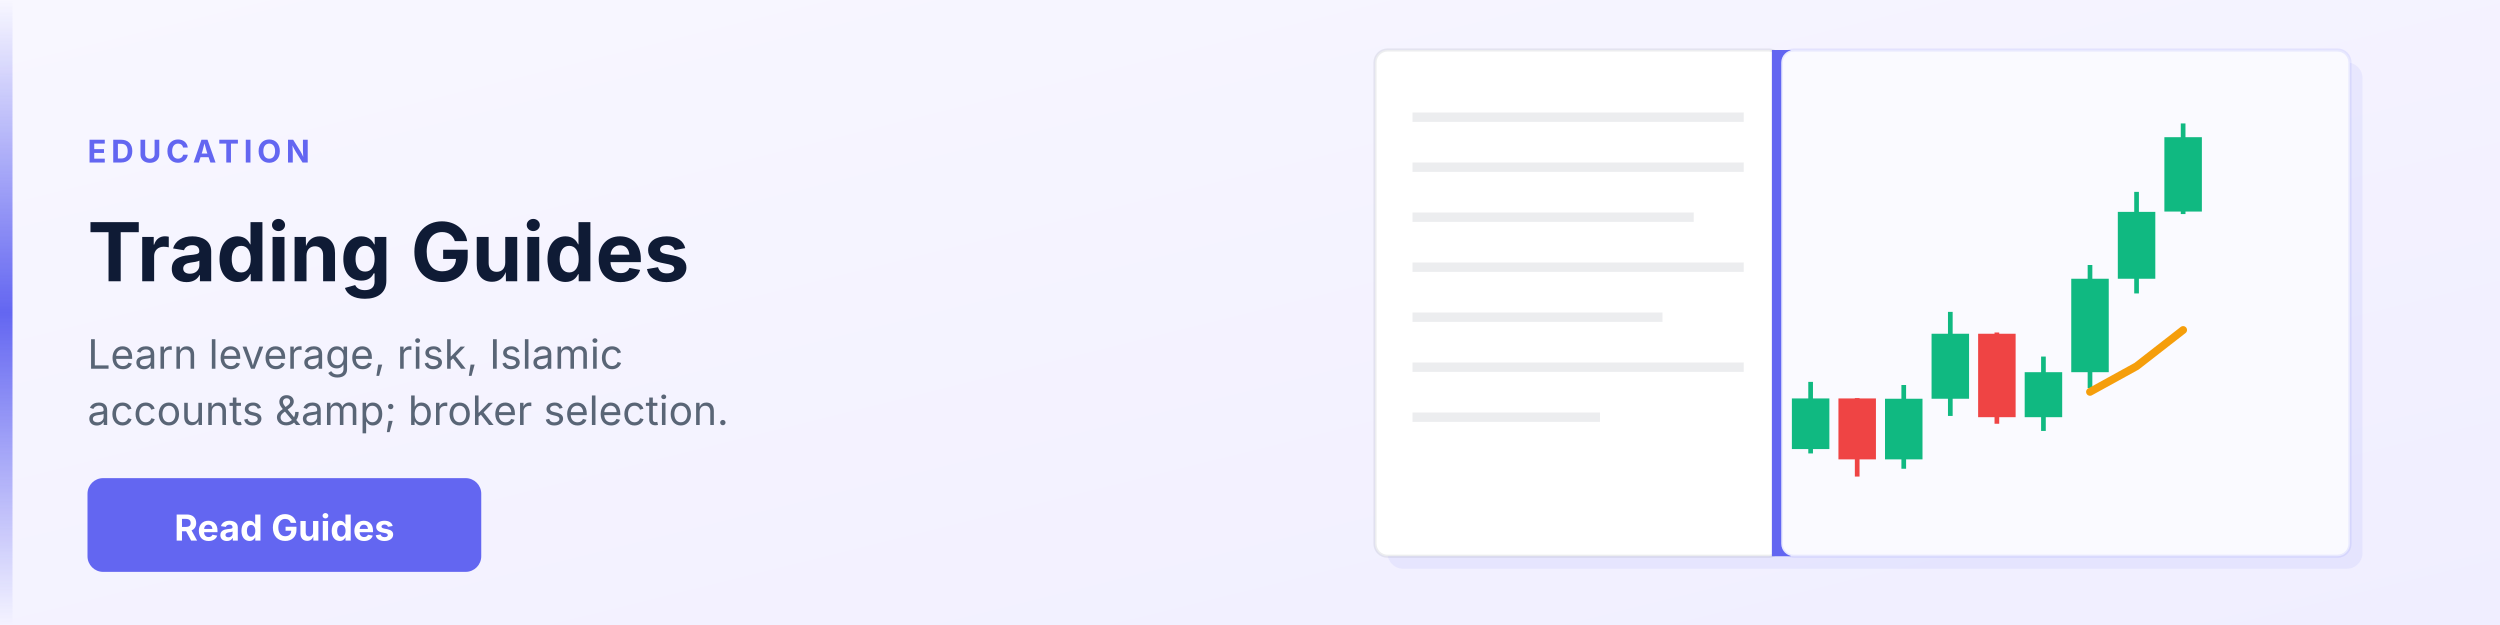
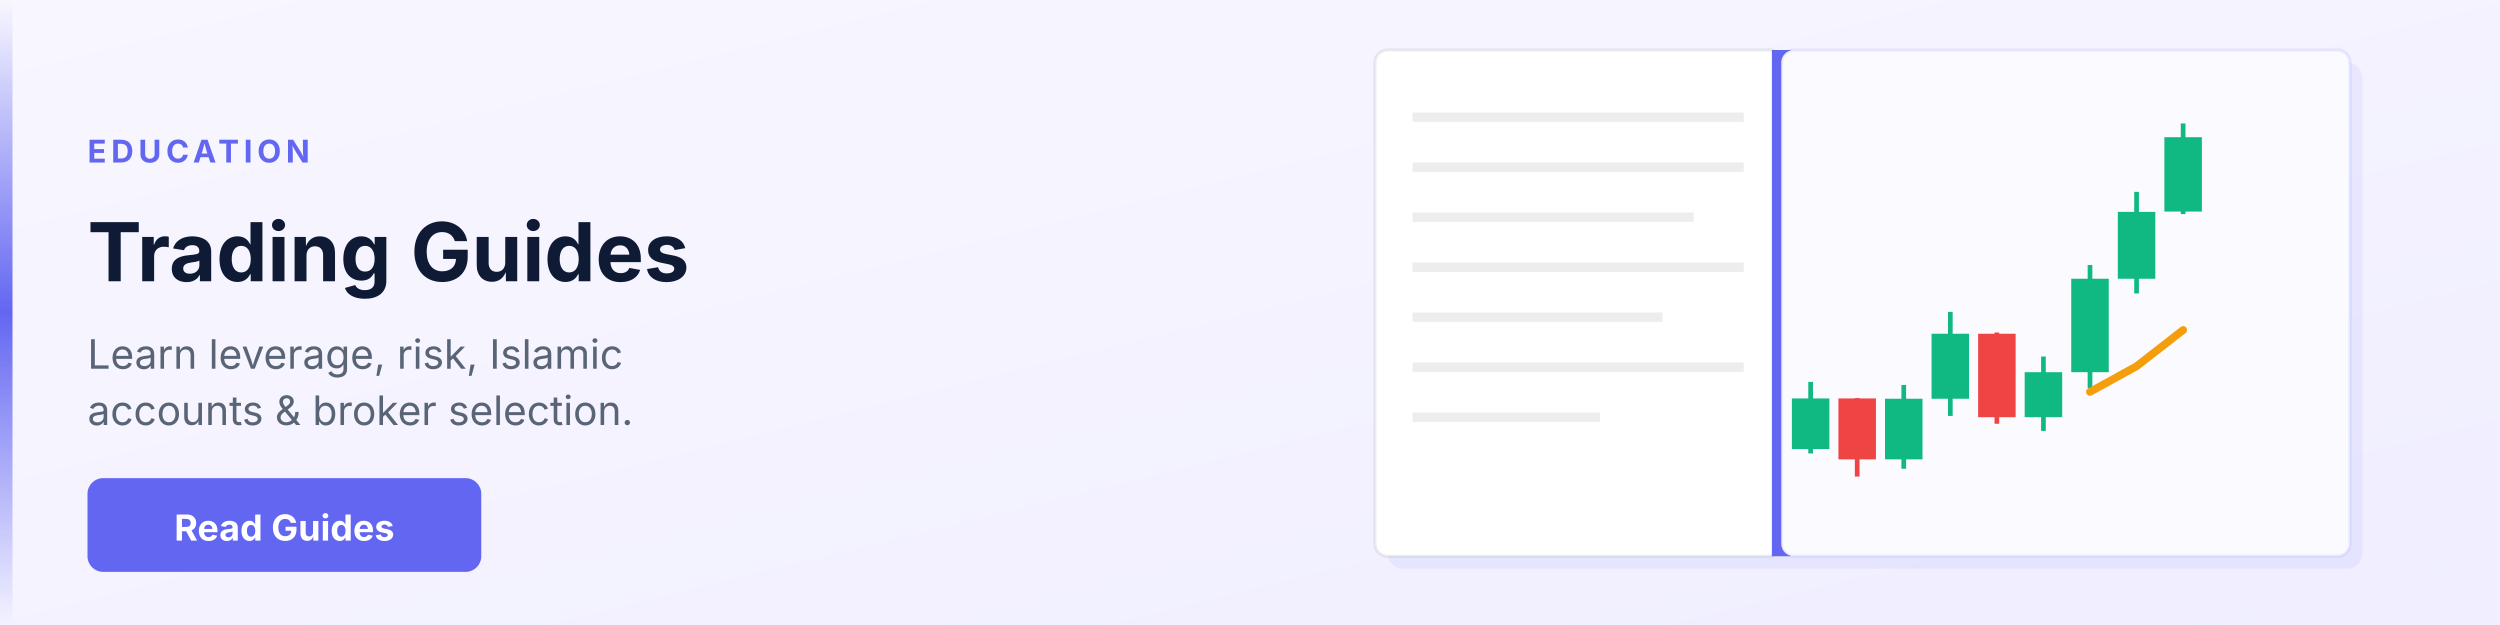
<svg xmlns="http://www.w3.org/2000/svg" viewBox="0 0 800 200" width="800" height="200">
  <defs>
    <linearGradient id="bg" x1="0" y1="0" x2="1" y2="1" gradientUnits="objectBoundingBox">
      <stop offset="0" stop-color="#f8f7ff" />
      <stop offset="1" stop-color="#f0eeff" />
    </linearGradient>
    <linearGradient id="ab" x1="0" y1="0" x2="0" y2="1" gradientUnits="objectBoundingBox">
      <stop offset="0" stop-color="#6366f1" stop-opacity="0" />
      <stop offset=".5" stop-color="#6366f1" />
      <stop offset="1" stop-color="#6366f1" stop-opacity="0" />
    </linearGradient>
  </defs>
  <rect width="800" height="200" fill="url(#bg)" />
  <rect x="0" y="0" width="4" height="200" fill="url(#ab)" />
  <text x="28" y="52" font-family="system-ui,-apple-system,sans-serif" font-size="10" font-weight="bold" fill="#6366f1" letter-spacing="1.5">EDUCATION</text>
  <text x="28" y="90" font-family="system-ui,-apple-system,sans-serif" font-size="26" font-weight="bold" fill="#0f1b35">Trading Guides</text>
  <text x="28" y="118" font-family="system-ui,-apple-system,sans-serif" font-size="13" fill="#596576">Learn leverage, risk, Islamic</text>
-   <text x="28" y="136" font-family="system-ui,-apple-system,sans-serif" font-size="13" fill="#596576">accounts &amp;amp; broker selection.</text>
+   <text x="28" y="136" font-family="system-ui,-apple-system,sans-serif" font-size="13" fill="#596576">accounts &amp; broker selection.</text>
  <rect x="28" y="153" width="126" height="30" rx="5" fill="#6366f1" />
  <text x="91" y="173" font-family="system-ui,-apple-system,sans-serif" font-size="11.5" font-weight="bold" fill="#fff" text-anchor="middle">Read Guides</text>
  <rect x="444" y="20" width="312" height="162" rx="5" fill="#6366f1" fill-opacity=".08" />
  <rect x="440" y="16" width="130" height="162" rx="4" fill="#ffffff" />
  <rect x="440" y="16" width="130" height="162" rx="4" fill="none" stroke="#0f1b35" stroke-opacity=".08" stroke-width="1" />
  <rect x="452" y="36" width="106" height="3" fill="#0f1b35" fill-opacity=".08" />
  <rect x="452" y="52" width="106" height="3" fill="#0f1b35" fill-opacity=".08" />
  <rect x="452" y="68" width="90" height="3" fill="#0f1b35" fill-opacity=".08" />
  <rect x="452" y="84" width="106" height="3" fill="#0f1b35" fill-opacity=".08" />
  <rect x="452" y="100" width="80" height="3" fill="#0f1b35" fill-opacity=".08" />
  <rect x="452" y="116" width="106" height="3" fill="#0f1b35" fill-opacity=".08" />
  <rect x="452" y="132" width="60" height="3" fill="#0f1b35" fill-opacity=".08" />
  <rect x="567" y="16" width="6" height="162" fill="#6366f1" />
  <rect x="570" y="16" width="182" height="162" rx="4" fill="#fafaff" />
  <rect x="570" y="16" width="182" height="162" rx="4" fill="none" stroke="#6366f1" stroke-opacity=".12" stroke-width="1" />
  <line x1="579.4" y1="122.2" x2="579.4" y2="145.1" stroke="#10b981" stroke-width="1.5" />
  <rect x="573.4" y="127.5" width="12" height="16.2" fill="#10b981" />
  <line x1="594.3" y1="127.4" x2="594.3" y2="152.5" stroke="#ef4444" stroke-width="1.5" />
  <rect x="588.3" y="127.5" width="12" height="19.5" fill="#ef4444" />
  <line x1="609.2" y1="123.2" x2="609.2" y2="150.0" stroke="#10b981" stroke-width="1.5" />
  <rect x="603.2" y="127.6" width="12" height="19.4" fill="#10b981" />
  <line x1="624.1" y1="99.8" x2="624.1" y2="133.1" stroke="#10b981" stroke-width="1.5" />
  <rect x="618.1" y="106.8" width="12" height="20.8" fill="#10b981" />
  <line x1="639.0" y1="106.4" x2="639.0" y2="135.6" stroke="#ef4444" stroke-width="1.5" />
  <rect x="633.0" y="106.8" width="12" height="26.7" fill="#ef4444" />
  <line x1="653.9" y1="114.1" x2="653.9" y2="137.9" stroke="#10b981" stroke-width="1.5" />
  <rect x="647.9" y="119.1" width="12" height="14.4" fill="#10b981" />
  <line x1="668.8" y1="84.8" x2="668.8" y2="124.2" stroke="#10b981" stroke-width="1.5" />
  <rect x="662.8" y="89.2" width="12" height="29.9" fill="#10b981" />
  <line x1="683.7" y1="61.4" x2="683.7" y2="93.9" stroke="#10b981" stroke-width="1.5" />
  <rect x="677.7" y="67.8" width="12" height="21.4" fill="#10b981" />
  <line x1="698.6" y1="39.5" x2="698.6" y2="68.5" stroke="#10b981" stroke-width="1.5" />
  <rect x="692.6" y="43.9" width="12" height="23.8" fill="#10b981" />
  <polyline points="668.8,125.4 683.7,117.2 698.6,105.6" fill="none" stroke="#f59e0b" stroke-width="2.5" stroke-linecap="round" stroke-linejoin="round" />
</svg>
